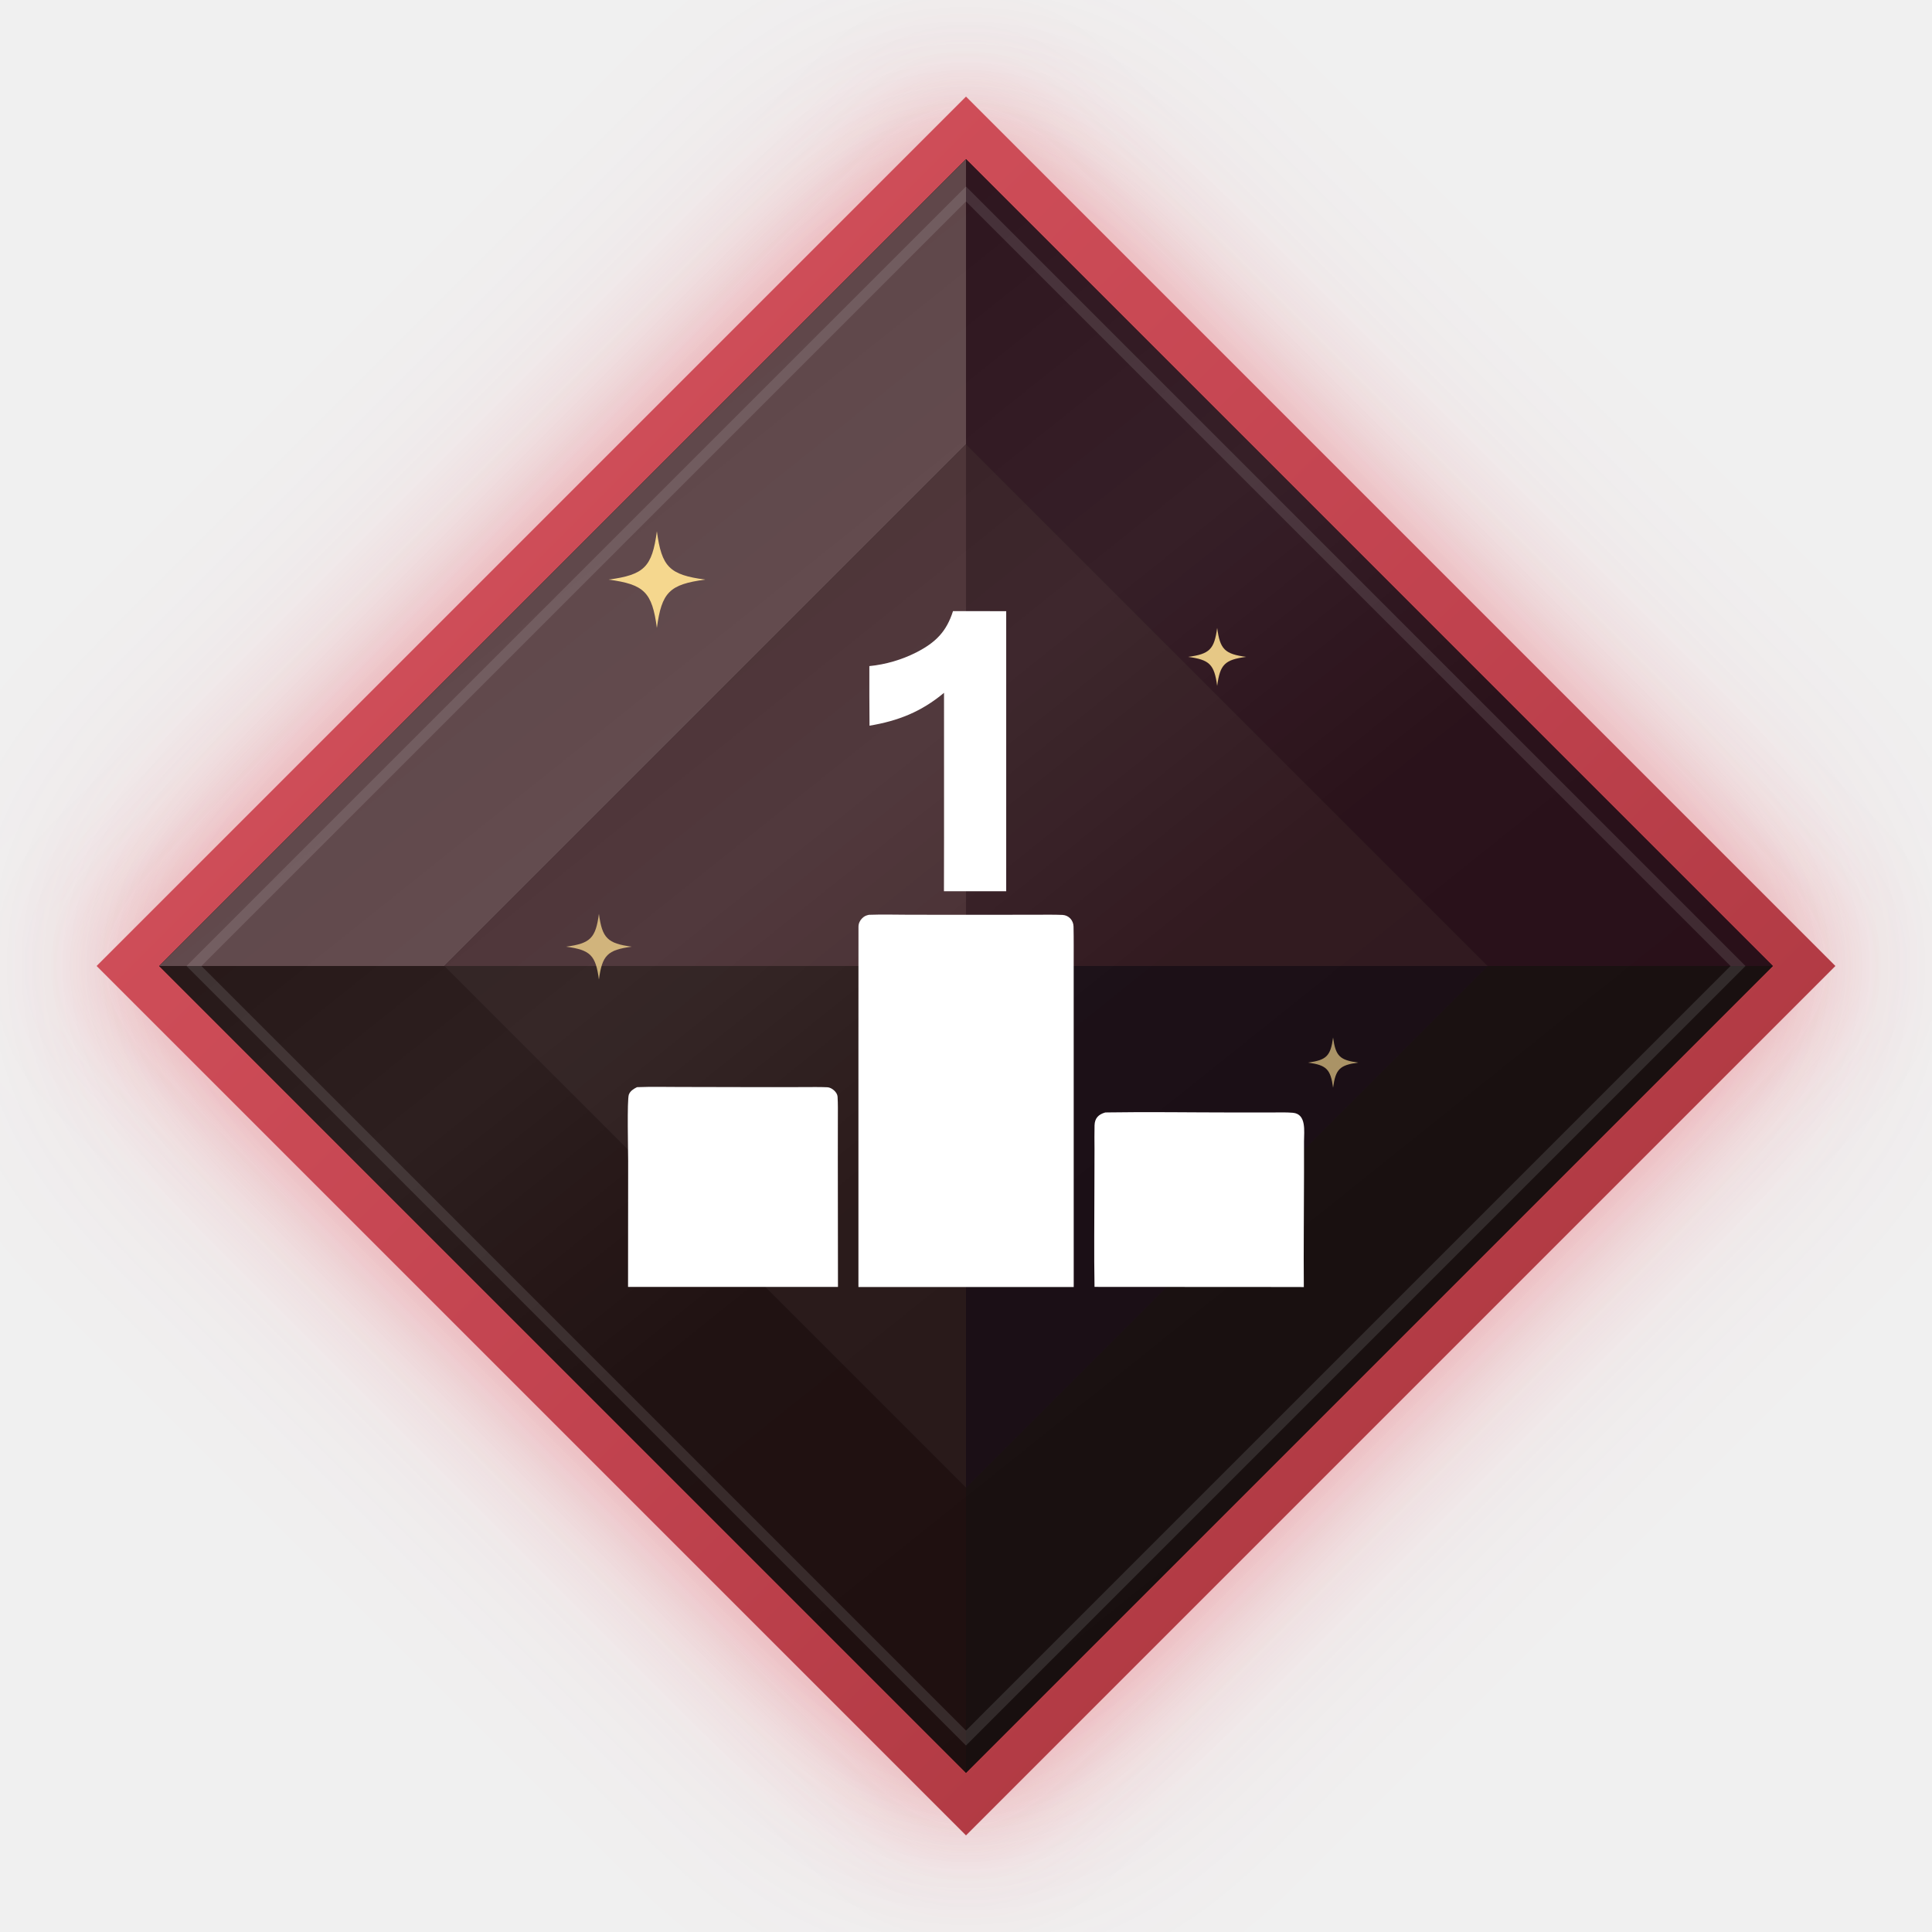
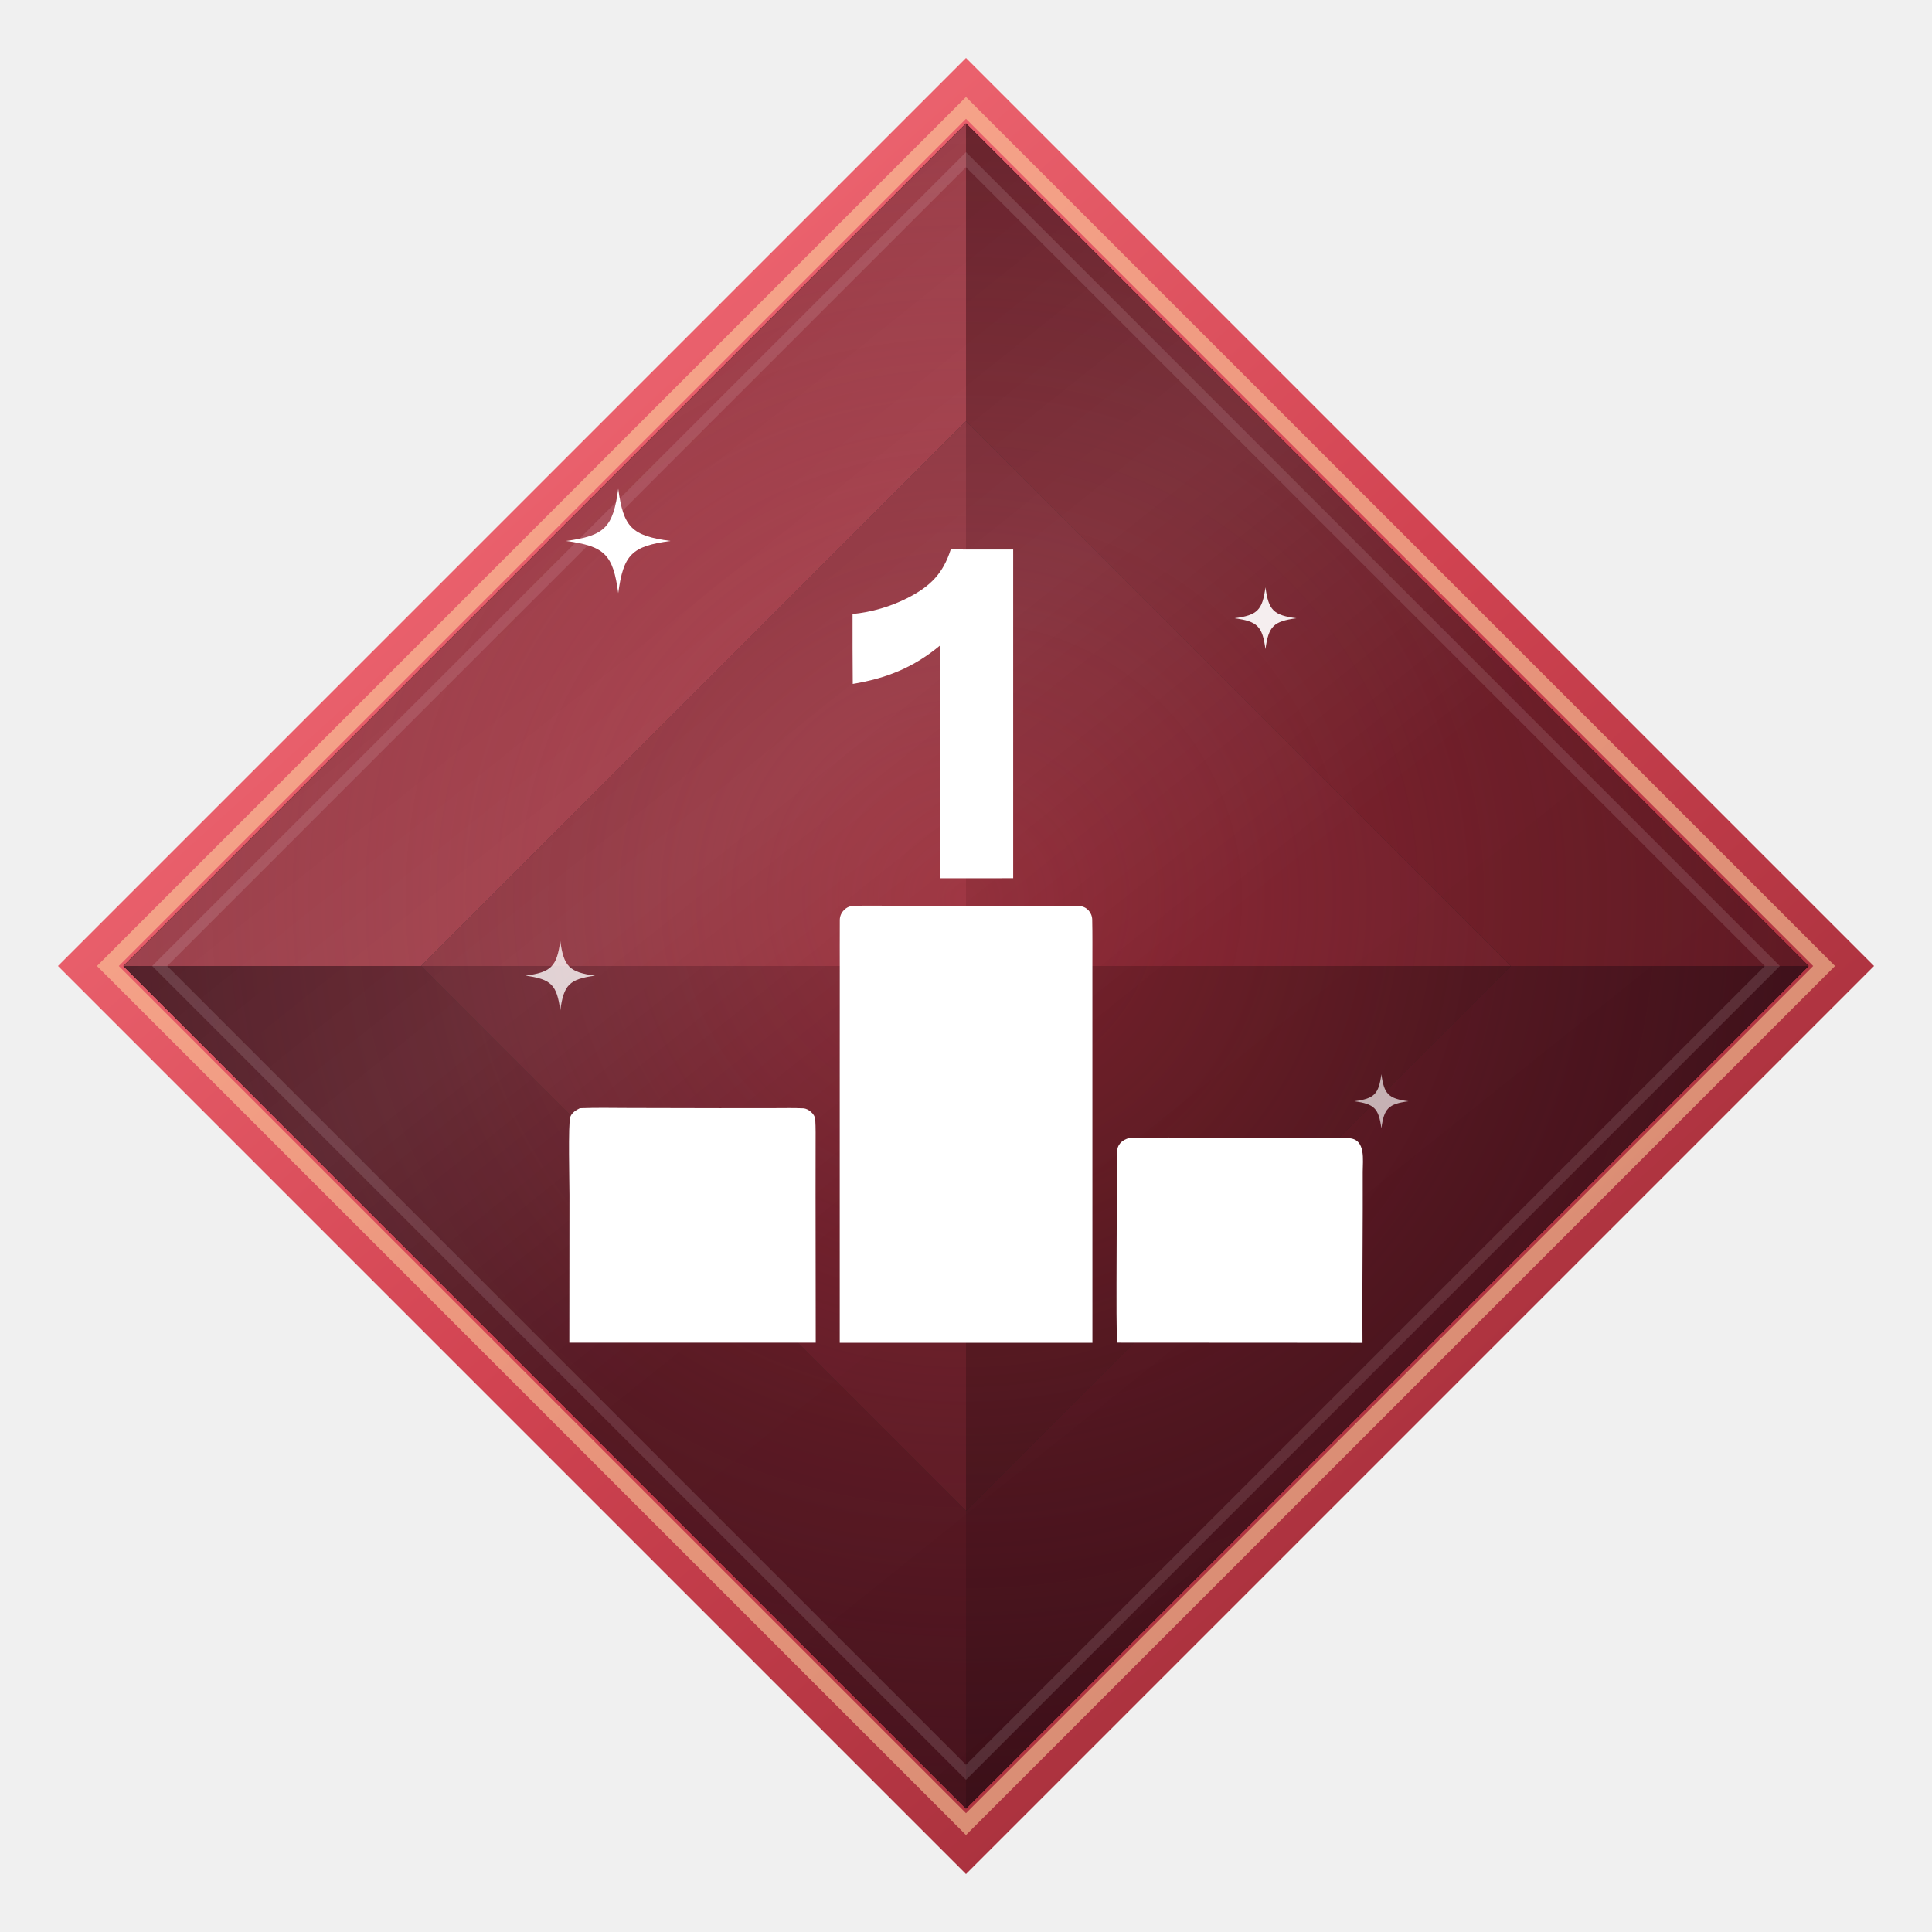
<svg xmlns="http://www.w3.org/2000/svg" viewBox="0 0 200 200" width="200" height="200" role="img" aria-label="leader-equipe">
  <defs>
-     <linearGradient id="rb_leader_equipe" x1="0" y1="0" x2="1" y2="1">
-       <stop offset="0" stop-color="#DA5660" />
-       <stop offset=".55" stop-color="#C0424E" />
-       <stop offset="1" stop-color="#A13238" />
+     <linearGradient id="rb_leader_equipe" x1=".05" y1="0" x2=".95" y2="1">
+       <stop offset="0" stop-color="#FF7A84" />
+       <stop offset=".5" stop-color="#D14351" />
+       <stop offset="1" stop-color="#8E2530" />
    </linearGradient>
    <linearGradient id="st_leader_equipe" x1=".1" y1="0" x2=".9" y2="1">
      <stop offset="0" stop-color="#fff" stop-opacity="0" />
-       <stop offset=".40" stop-color="#fff" stop-opacity=".075" />
+       <stop offset=".38" stop-color="#fff" stop-opacity=".10" />
      <stop offset=".56" stop-color="#fff" stop-opacity=".02" />
      <stop offset="1" stop-color="#fff" stop-opacity="0" />
    </linearGradient>
-     <filter id="g1_leader_equipe" x="-45%" y="-45%" width="190%" height="190%">
-       <feGaussianBlur stdDeviation="6" />
-     </filter>
-     <filter id="g2_leader_equipe" x="-60%" y="-60%" width="220%" height="220%">
-       <feGaussianBlur stdDeviation="13" />
-     </filter>
+     <radialGradient id="ig_leader_equipe" cx=".5" cy=".46" r=".55">
+       <stop offset="0" stop-color="#B22C3A" stop-opacity="0.55" />
+       <stop offset=".6" stop-color="#B22C3A" stop-opacity=".18" />
+       <stop offset="1" stop-color="#B22C3A" stop-opacity="0" />
+     </radialGradient>
    <clipPath id="cp_leader_equipe">
-       <path d="M100.00,16.48 L183.52,100.00 L100.00,183.52 L16.48,100.00 Z" />
+       <path d="M100.00,12.77 L187.23,100.00 L100.00,187.23 L12.77,100.00 Z" />
    </clipPath>
    <mask id="pk_leader_equipe" maskUnits="userSpaceOnUse" x="0" y="0" width="200" height="200">
-       <g transform="translate(59.380,57.636) scale(0.100597)">
+       <g transform="translate(52.323,50.276) scale(0.118073)">
        <path fill="#fff" d="M 303.797,368.465 L 304.339,368.441 C 317.011,367.941 333.025,368.366 345.933,368.392 L 423.211,368.435 L 475.997,368.373 C 485.038,368.363 494.242,368.202 503.264,368.57 C 509.684,368.988 514.314,374.234 514.452,380.515 C 514.741,393.693 514.592,406.904 514.608,420.068 L 514.617,502.49 L 514.636,751.456 L 503.957,751.449 L 293.095,751.467 L 293.088,512.015 L 293.126,426.071 C 293.114,410.986 293.067,395.897 293.142,380.812 C 293.158,377.506 294.448,374.534 296.754,372.184 C 299.009,369.886 300.733,369.173 303.797,368.465 Z" />
        <path fill="#fff" d="M 65.213,545.833 L 66.287,545.786 C 79.483,545.244 94.968,545.59 108.36,545.607 L 187.555,545.776 L 236.093,545.738 C 244.433,545.725 252.84,545.533 261.164,545.913 C 265.65,546.118 271.339,550.99 271.624,555.565 C 272.086,563 271.935,570.612 271.931,578.072 L 271.892,620.12 L 272.041,751.354 L 262.977,751.344 L 56.015,751.358 L 56.13,621.775 C 56.126,611.936 54.878,558.814 56.844,553.455 C 58.22,549.701 61.818,547.505 65.213,545.833 Z" />
        <path fill="#fff" d="M 547.013,571.878 C 547.783,571.846 548.553,571.822 549.323,571.805 C 591.029,571.123 634.808,571.848 676.605,571.852 L 718.261,571.854 C 725.333,571.855 733.11,571.558 740.1,572.159 C 754.419,573.391 751.613,591.471 751.626,601.569 L 751.632,634.173 C 751.605,673.262 751.101,712.432 751.428,751.512 C 747.419,751.57 743.243,751.485 739.219,751.461 L 536.048,751.34 C 535.422,717.663 535.925,681.711 535.926,647.924 L 536.027,609.352 C 536.002,601.269 535.839,593.147 536.073,585.071 C 536.288,577.656 540.22,573.821 547.013,571.878 Z" />
        <path fill="#fff" d="M 390.414,55.948 L 445.163,55.983 L 445.167,344.18 L 381.089,344.197 L 381.187,288.55 L 381.171,140.013 C 357.859,159.46 334.077,168.895 304.513,173.83 C 304.343,153.392 304.284,132.953 304.334,112.514 C 321.215,110.825 337.638,106.028 352.774,98.365 C 372.72,88.084 383.665,77.04 390.414,55.948 Z" />
      </g>
    </mask>
  </defs>
-   <path d="M100.00,10.00 L190.00,100.00 L100.00,190.00 L10.00,100.00 Z" fill="#E63946" opacity=".34" filter="url(#g1_leader_equipe)" />
-   <path d="M100.00,10.00 L190.00,100.00 L100.00,190.00 L10.00,100.00 Z" fill="#E63946" opacity=".22" filter="url(#g2_leader_equipe)" />
-   <path d="M100.00,10.00 L190.00,100.00 L100.00,190.00 L10.00,100.00 Z" fill="url(#rb_leader_equipe)" />
-   <path d="M100.00,16.48 L183.52,100.00 L100.00,183.52 L16.48,100.00 Z" fill="#1A0E11" />
+   <path d="M100.00,6.00 L194.00,100.00 L100.00,194.00 L6.00,100.00 Z" fill="url(#rb_leader_equipe)" />
+   <path d="M100.00,12.77 L187.23,100.00 L100.00,187.23 L12.77,100.00 Z" fill="#1A0E11" />
  <g clip-path="url(#cp_leader_equipe)">
-     <path d="M100.00,46.00 L46.00,100.00 L16.48,100.00 L100.00,16.48 Z" fill="#4F3538" />
-     <path d="M100.00,46.00 L154.00,100.00 L183.52,100.00 L100.00,16.48 Z" fill="#260D16" />
-     <path d="M100.00,154.00 L46.00,100.00 L16.48,100.00 L100.00,183.52 Z" fill="#1C0D0D" />
-     <path d="M100.00,154.00 L154.00,100.00 L183.52,100.00 L100.00,183.52 Z" fill="#160D0D" />
-     <path d="M100.00,100.00 L46.00,100.00 L100.00,46.00 Z" fill="#3D2226" />
-     <path d="M100.00,100.00 L154.00,100.00 L100.00,46.00 Z" fill="#2E161C" />
-     <path d="M100.00,100.00 L46.00,100.00 L100.00,154.00 Z" fill="#261616" />
-     <path d="M100.00,100.00 L154.00,100.00 L100.00,154.00 Z" fill="#1C0D16" />
-     <path d="M100.00,46.00 L46.00,100.00 L16.48,100.00 L100.00,16.48 Z" fill="#fff" opacity=".055" />
-     <path d="M100.00,100.00 L46.00,100.00 L100.00,46.00 Z" fill="#fff" opacity=".035" />
-     <path d="M100.00,100.00 L154.00,100.00 L100.00,154.00 Z" fill="#000" opacity=".18" />
-     <path d="M100.00,20.08 L179.92,100.00 L100.00,179.92 L20.08,100.00 Z" fill="none" stroke="#fff" stroke-opacity=".11" stroke-width="1.1" />
-     <path d="M100.00,16.48 L183.52,100.00 L100.00,183.52 L16.48,100.00 Z" fill="url(#st_leader_equipe)" />
+     <path d="M100.00,43.60 L43.60,100.00 L12.77,100.00 L100.00,12.77 Z" fill="#8C2733" />
+     <path d="M100.00,43.60 L156.40,100.00 L187.23,100.00 L100.00,12.77 Z" fill="#5A1620" />
+     <path d="M100.00,156.40 L43.60,100.00 L12.77,100.00 L100.00,187.23 Z" fill="#43101A" />
+     <path d="M100.00,156.40 L156.40,100.00 L187.23,100.00 L100.00,187.23 Z" fill="#380D16" />
+     <path d="M100.00,100.00 L43.60,100.00 L100.00,43.60 Z" fill="#75202C" />
+     <path d="M100.00,100.00 L156.40,100.00 L100.00,43.60 Z" fill="#5E1A25" />
+     <path d="M100.00,100.00 L43.60,100.00 L100.00,156.40 Z" fill="#4E1520" />
+     <path d="M100.00,100.00 L156.40,100.00 L100.00,156.40 Z" fill="#3E1019" />
+     <path d="M100.00,43.60 L43.60,100.00 L12.77,100.00 L100.00,12.77 Z" fill="#fff" opacity=".07" />
+     <path d="M100.00,100.00 L43.60,100.00 L100.00,43.60 Z" fill="#fff" opacity=".045" />
+     <path d="M100.00,100.00 L156.40,100.00 L100.00,156.40 Z" fill="#000" opacity=".18" />
+     <path d="M100.00,16.53 L183.47,100.00 L100.00,183.47 L16.53,100.00 Z" fill="none" stroke="#fff" stroke-opacity=".13" stroke-width="1.1" />
+     <path d="M100.00,12.77 L187.23,100.00 L100.00,187.23 L12.77,100.00 Z" fill="url(#ig_leader_equipe)" />
+     <path d="M100.00,12.77 L187.23,100.00 L100.00,187.23 L12.77,100.00 Z" fill="url(#st_leader_equipe)" />
  </g>
-   <path d="M68.00,55.00 C68.50,58.70 69.30,59.50 73.00,60.00 C69.30,60.50 68.50,61.30 68.00,65.00 C67.50,61.30 66.70,60.50 63.00,60.00 C66.70,59.50 67.50,58.70 68.00,55.00 Z" fill="#F5D78E" />
-   <path d="M126.00,65.00 C126.30,67.22 126.78,67.70 129.00,68.00 C126.78,68.30 126.30,68.78 126.00,71.00 C125.70,68.78 125.22,68.30 123.00,68.00 C125.22,67.70 125.70,67.22 126.00,65.00 Z" fill="#F5D78E" opacity=".92" />
-   <path d="M62.00,94.60 C62.34,97.12 62.88,97.66 65.40,98.00 C62.88,98.34 62.34,98.88 62.00,101.40 C61.66,98.88 61.12,98.34 58.60,98.00 C61.12,97.66 61.66,97.12 62.00,94.60 Z" fill="#F5D78E" opacity=".78" />
-   <path d="M138.00,107.40 C138.26,109.32 138.68,109.74 140.60,110.00 C138.68,110.26 138.26,110.68 138.00,112.60 C137.74,110.68 137.32,110.26 135.40,110.00 C137.32,109.74 137.74,109.32 138.00,107.40 Z" fill="#F5D78E" opacity=".66" />
+   <path d="M100.00,11.17 L188.83,100.00 L100.00,188.83 L11.17,100.00 Z" fill="none" stroke="#FFD9A0" stroke-opacity=".55" stroke-width="1.6" />
+   <path d="M64.00,50.60 C64.54,54.60 65.40,55.46 69.40,56.00 C65.40,56.54 64.54,57.40 64.00,61.40 C63.46,57.40 62.60,56.54 58.60,56.00 C62.60,55.46 63.46,54.60 64.00,50.60 Z" fill="#FFFFFF" />
+   <path d="M131.00,60.80 C131.32,63.17 131.83,63.68 134.20,64.00 C131.83,64.32 131.32,64.83 131.00,67.20 C130.68,64.83 130.17,64.32 127.80,64.00 C130.17,63.68 130.68,63.17 131.00,60.80 Z" fill="#FFFFFF" opacity=".92" />
+   <path d="M58.00,97.40 C58.36,100.06 58.94,100.64 61.60,101.00 C58.94,101.36 58.36,101.94 58.00,104.60 C57.64,101.94 57.06,101.36 54.40,101.00 C57.06,100.64 57.64,100.06 58.00,97.40 Z" fill="#FFFFFF" opacity=".78" />
+   <path d="M143.00,111.20 C143.28,113.27 143.73,113.72 145.80,114.00 C143.73,114.28 143.28,114.73 143.00,116.80 C142.72,114.73 142.27,114.28 140.20,114.00 C142.27,113.72 142.72,113.27 143.00,111.20 Z" fill="#FFFFFF" opacity=".66" />
  <rect x="0" y="0" width="200" height="200" fill="#FFFFFF" mask="url(#pk_leader_equipe)" />
</svg>
